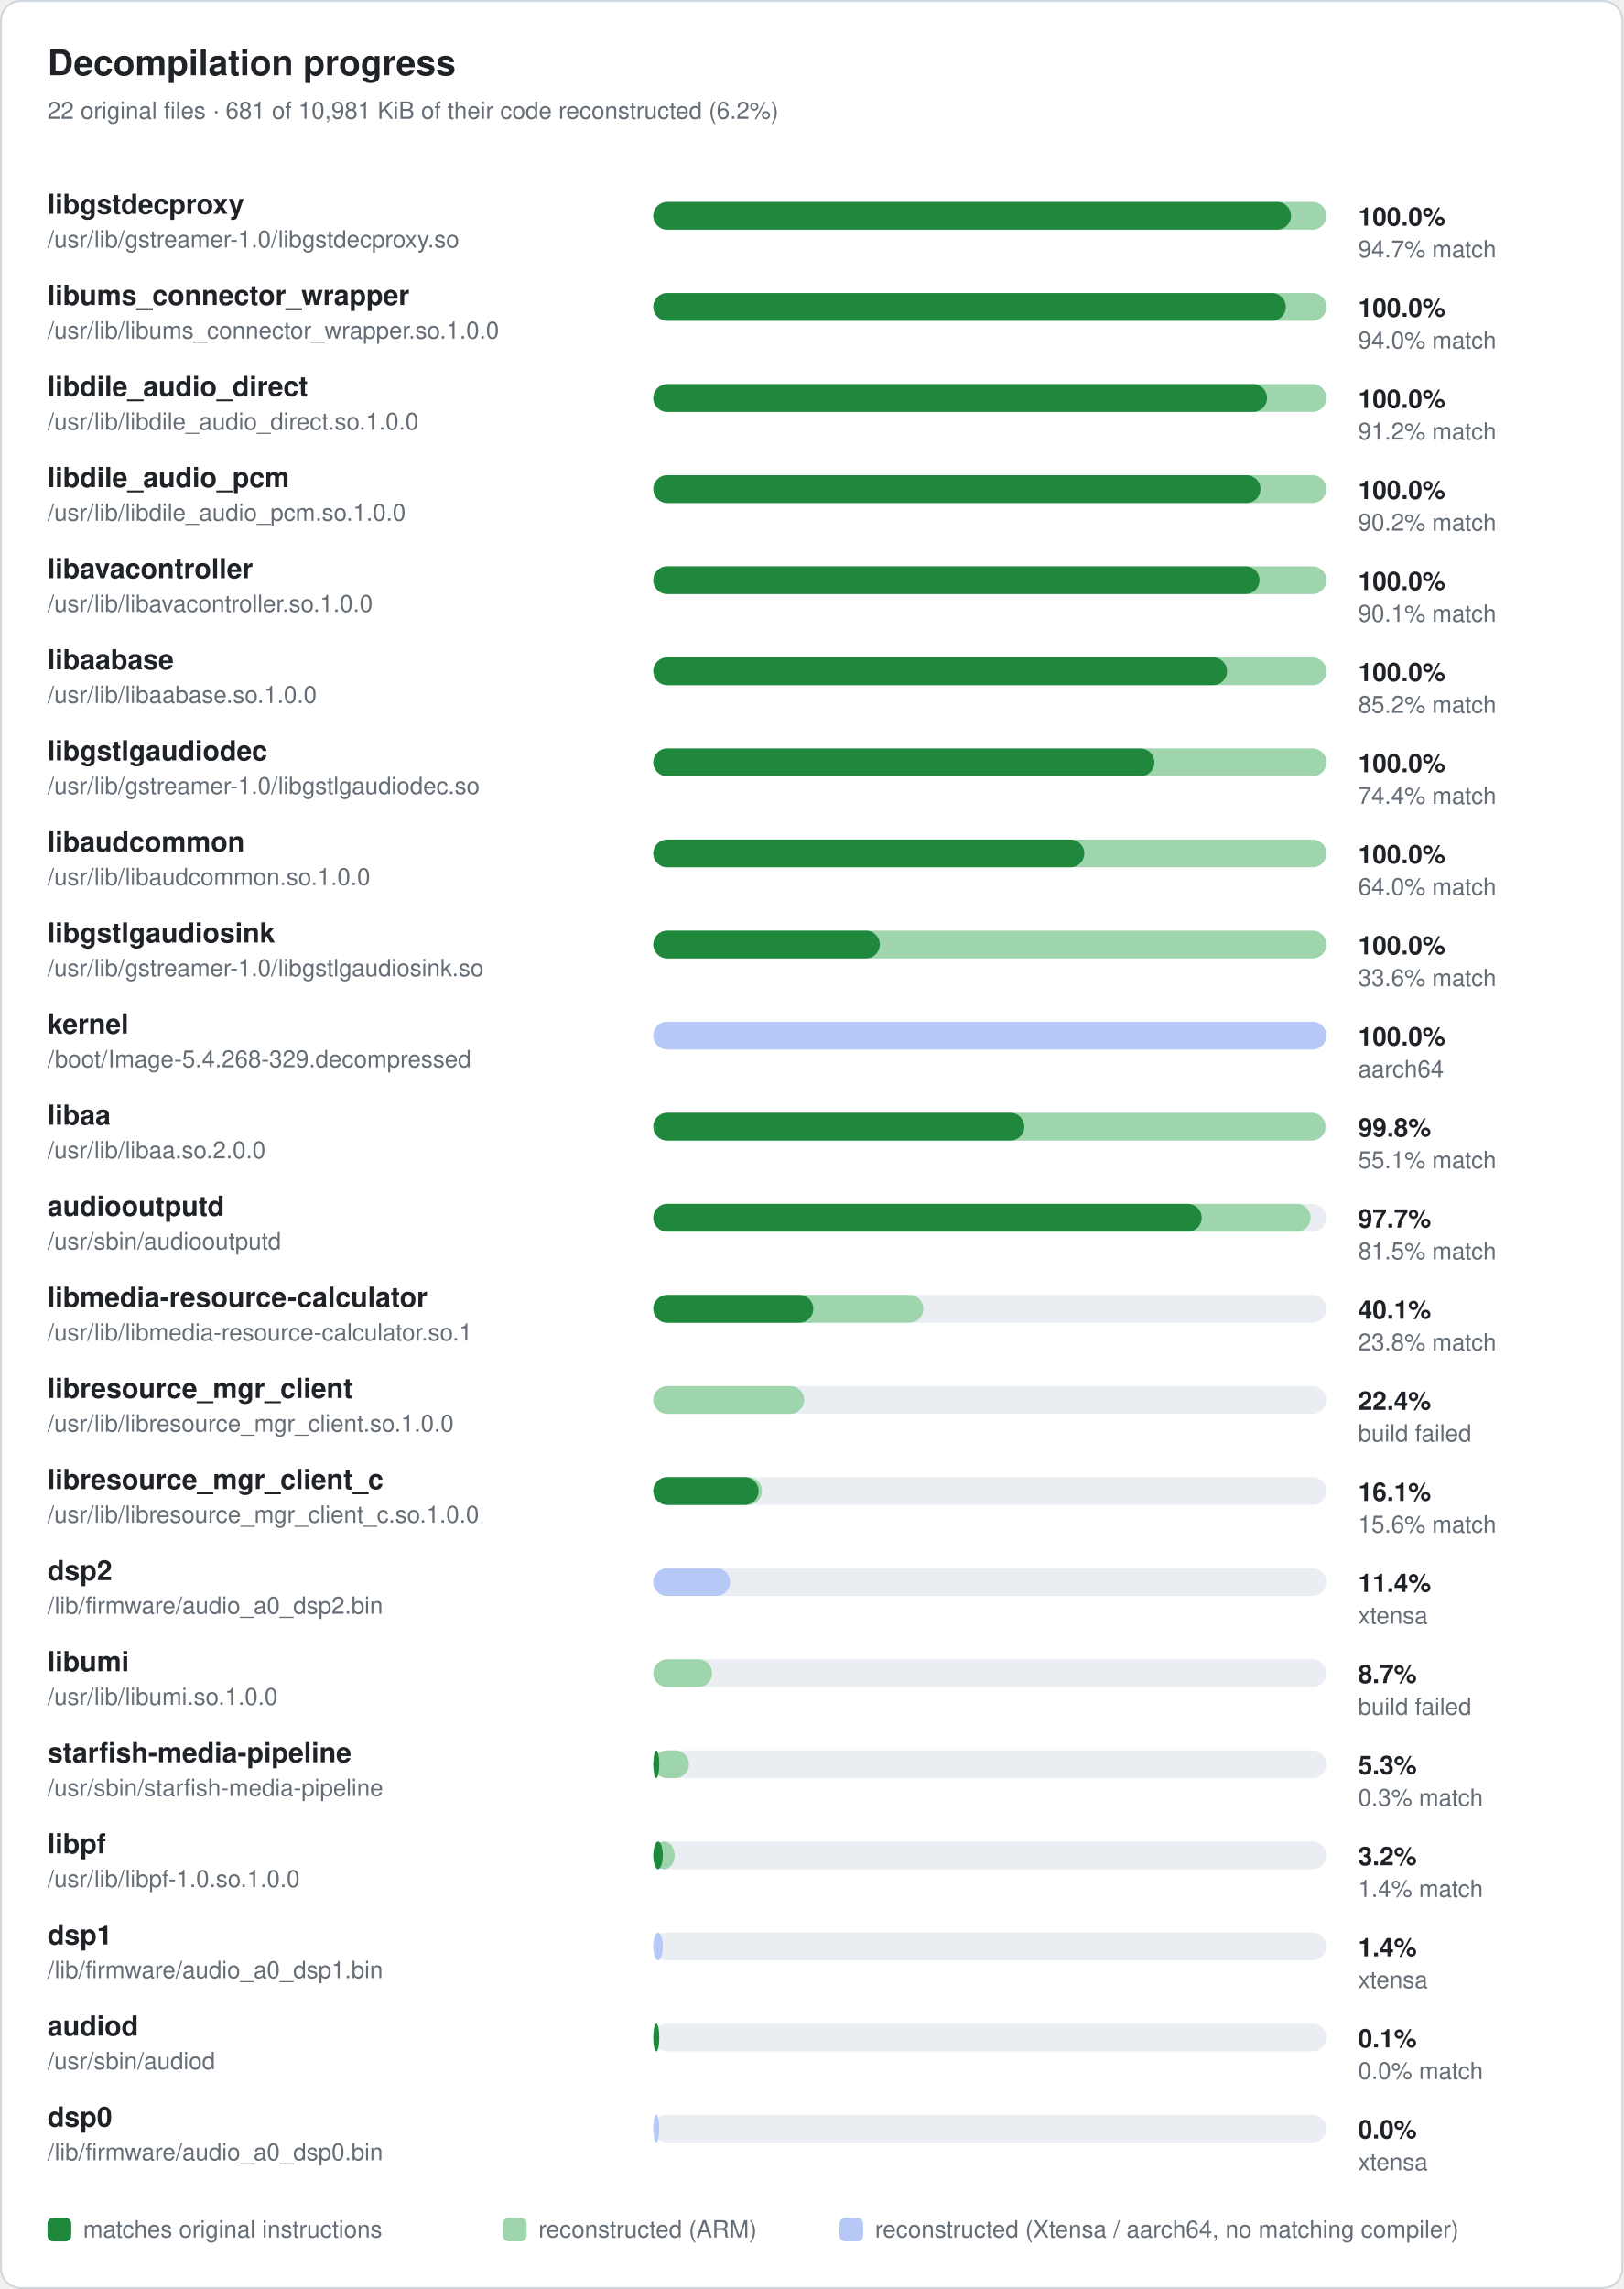
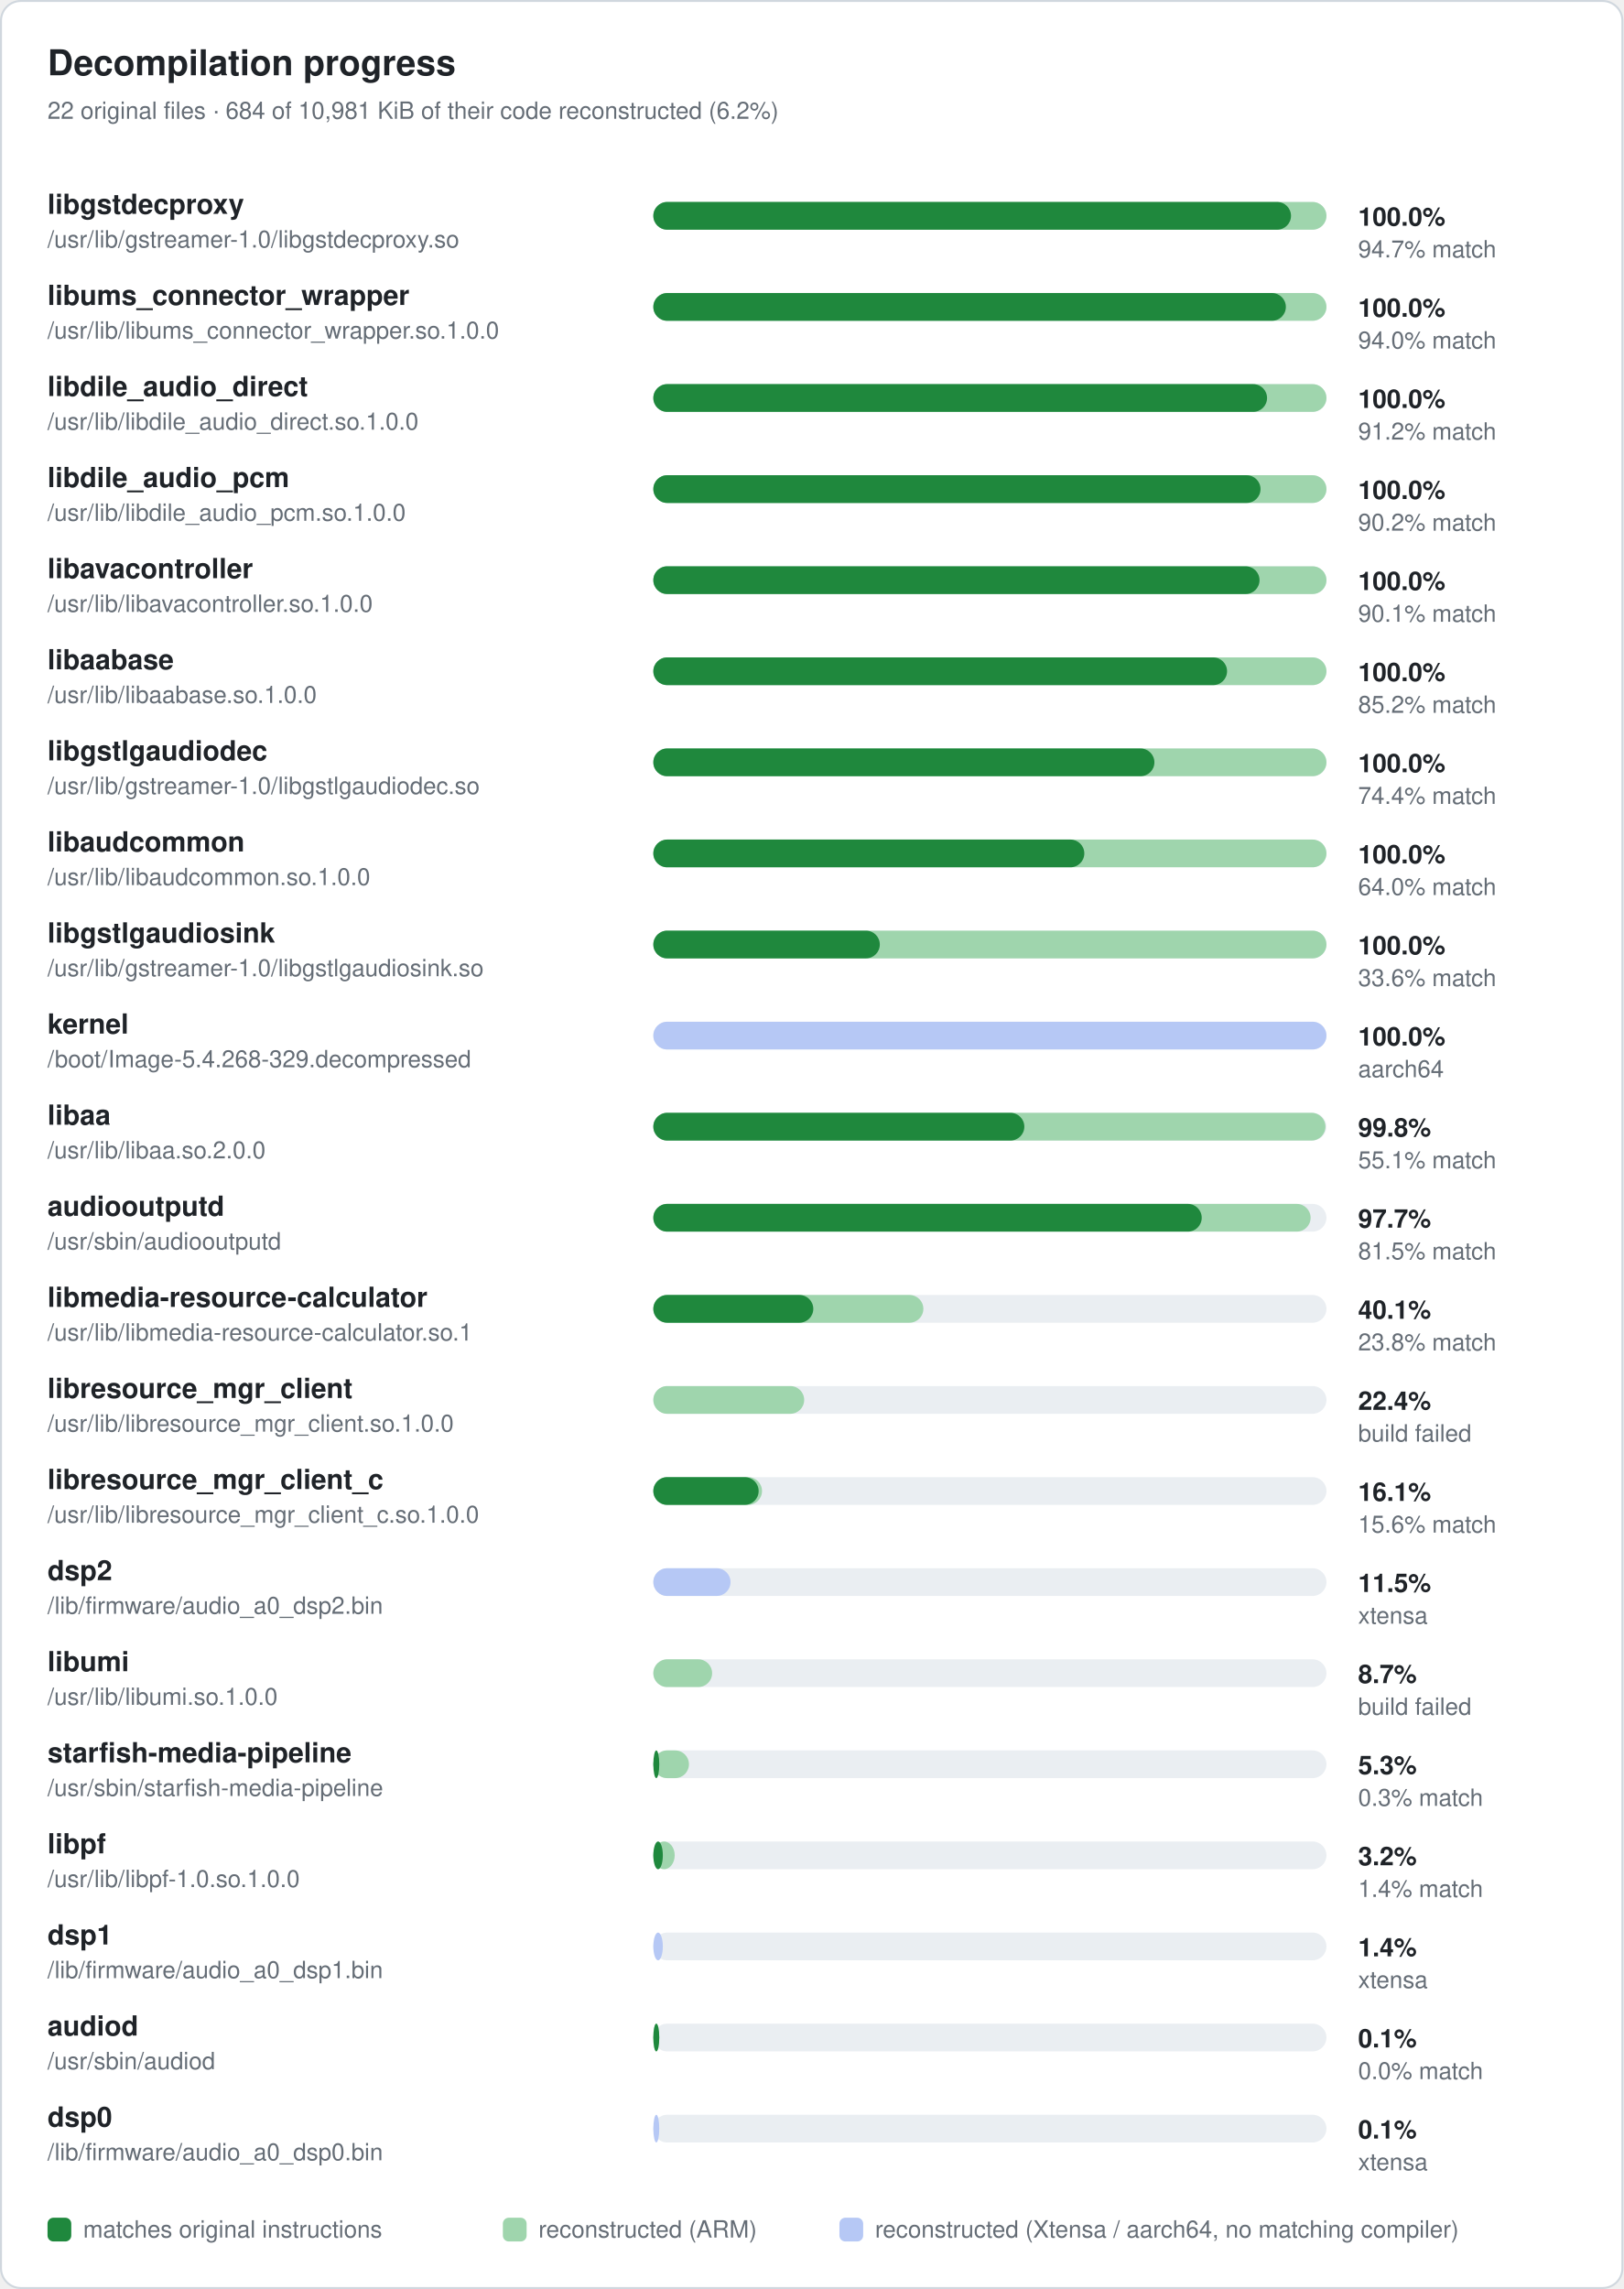
<svg xmlns="http://www.w3.org/2000/svg" width="820" height="1156" viewBox="0 0 820 1156" role="img" aria-label="Decompilation progress">
  <style>
  text { font-family: -apple-system, BlinkMacSystemFont, "Segoe UI", Helvetica, Arial, sans-serif; fill: #1f2328; }
  .title { font-size: 18px; font-weight: 600; }
  .sub, .path, .legend { font-size: 12px; fill: #656d76; }
  .name { font-size: 14px; font-weight: 600; }
  .pct { font-size: 13px; font-weight: 600; font-variant-numeric: tabular-nums; }
  .card { fill: #ffffff; stroke: #d0d7de; }
  .track { fill: #eaeef2; }
  .cov { fill: #9fd5ad; }
  .match { fill: #1f883d; }
  .dsp { fill: #b6c8f5; }
  @media (prefers-color-scheme: dark) {
    text { fill: #e6edf3; }
    .sub, .path, .legend { fill: #8d96a0; }
    .card { fill: #0d1117; stroke: #30363d; }
    .track { fill: #21262d; }
    .cov { fill: #2e6b3d; }
    .match { fill: #3fb950; }
    .dsp { fill: #3b5bab; }
  }
</style>
  <rect class="card" x="0.5" y="0.5" width="819" height="1155" rx="10" />
  <text class="title" x="24" y="38">Decompilation progress</text>
-   <text class="sub" x="24" y="60">22 original files · 681 of 10,981 KiB of their code reconstructed (6.2%)</text>
+   <text class="sub" x="24" y="60">22 original files · 684 of 10,981 KiB of their code reconstructed (6.2%)</text>
  <text class="name" x="24" y="108">libgstdecproxy</text>
  <text class="path" x="24" y="125">/usr/lib/gstreamer-1.0/libgstdecproxy.so</text>
  <rect class="track" x="330" y="102" width="340" height="14" rx="7" />
  <rect class="cov" x="330" y="102" width="340.0" height="14" rx="7" />
  <rect class="match" x="330" y="102" width="322.1" height="14" rx="7" />
  <text class="pct" x="686" y="114">100.0%</text>
  <text class="path" x="686" y="130">94.7% match</text>
  <text class="name" x="24" y="154">libums_connector_wrapper</text>
  <text class="path" x="24" y="171">/usr/lib/libums_connector_wrapper.so.1.0.0</text>
  <rect class="track" x="330" y="148" width="340" height="14" rx="7" />
  <rect class="cov" x="330" y="148" width="340.0" height="14" rx="7" />
  <rect class="match" x="330" y="148" width="319.5" height="14" rx="7" />
  <text class="pct" x="686" y="160">100.0%</text>
  <text class="path" x="686" y="176">94.0% match</text>
  <text class="name" x="24" y="200">libdile_audio_direct</text>
  <text class="path" x="24" y="217">/usr/lib/libdile_audio_direct.so.1.0.0</text>
  <rect class="track" x="330" y="194" width="340" height="14" rx="7" />
  <rect class="cov" x="330" y="194" width="340.0" height="14" rx="7" />
  <rect class="match" x="330" y="194" width="310.0" height="14" rx="7" />
  <text class="pct" x="686" y="206">100.0%</text>
  <text class="path" x="686" y="222">91.2% match</text>
  <text class="name" x="24" y="246">libdile_audio_pcm</text>
  <text class="path" x="24" y="263">/usr/lib/libdile_audio_pcm.so.1.0.0</text>
  <rect class="track" x="330" y="240" width="340" height="14" rx="7" />
  <rect class="cov" x="330" y="240" width="340.0" height="14" rx="7" />
  <rect class="match" x="330" y="240" width="306.7" height="14" rx="7" />
  <text class="pct" x="686" y="252">100.0%</text>
  <text class="path" x="686" y="268">90.2% match</text>
  <text class="name" x="24" y="292">libavacontroller</text>
  <text class="path" x="24" y="309">/usr/lib/libavacontroller.so.1.0.0</text>
  <rect class="track" x="330" y="286" width="340" height="14" rx="7" />
  <rect class="cov" x="330" y="286" width="340.0" height="14" rx="7" />
  <rect class="match" x="330" y="286" width="306.2" height="14" rx="7" />
  <text class="pct" x="686" y="298">100.0%</text>
  <text class="path" x="686" y="314">90.1% match</text>
  <text class="name" x="24" y="338">libaabase</text>
  <text class="path" x="24" y="355">/usr/lib/libaabase.so.1.0.0</text>
  <rect class="track" x="330" y="332" width="340" height="14" rx="7" />
  <rect class="cov" x="330" y="332" width="340.0" height="14" rx="7" />
  <rect class="match" x="330" y="332" width="289.8" height="14" rx="7" />
  <text class="pct" x="686" y="344">100.0%</text>
  <text class="path" x="686" y="360">85.2% match</text>
  <text class="name" x="24" y="384">libgstlgaudiodec</text>
  <text class="path" x="24" y="401">/usr/lib/gstreamer-1.0/libgstlgaudiodec.so</text>
  <rect class="track" x="330" y="378" width="340" height="14" rx="7" />
  <rect class="cov" x="330" y="378" width="340.0" height="14" rx="7" />
  <rect class="match" x="330" y="378" width="253.1" height="14" rx="7" />
  <text class="pct" x="686" y="390">100.0%</text>
  <text class="path" x="686" y="406">74.4% match</text>
  <text class="name" x="24" y="430">libaudcommon</text>
  <text class="path" x="24" y="447">/usr/lib/libaudcommon.so.1.0.0</text>
  <rect class="track" x="330" y="424" width="340" height="14" rx="7" />
  <rect class="cov" x="330" y="424" width="340.0" height="14" rx="7" />
  <rect class="match" x="330" y="424" width="217.7" height="14" rx="7" />
  <text class="pct" x="686" y="436">100.0%</text>
  <text class="path" x="686" y="452">64.0% match</text>
  <text class="name" x="24" y="476">libgstlgaudiosink</text>
  <text class="path" x="24" y="493">/usr/lib/gstreamer-1.0/libgstlgaudiosink.so</text>
  <rect class="track" x="330" y="470" width="340" height="14" rx="7" />
  <rect class="cov" x="330" y="470" width="340.0" height="14" rx="7" />
  <rect class="match" x="330" y="470" width="114.4" height="14" rx="7" />
  <text class="pct" x="686" y="482">100.0%</text>
  <text class="path" x="686" y="498">33.6% match</text>
  <text class="name" x="24" y="522">kernel</text>
  <text class="path" x="24" y="539">/boot/Image-5.4.268-329.decompressed</text>
  <rect class="track" x="330" y="516" width="340" height="14" rx="7" />
  <rect class="dsp" x="330" y="516" width="340.0" height="14" rx="7" />
  <text class="pct" x="686" y="528">100.0%</text>
  <text class="path" x="686" y="544">aarch64</text>
  <text class="name" x="24" y="568">libaa</text>
  <text class="path" x="24" y="585">/usr/lib/libaa.so.2.0.0</text>
  <rect class="track" x="330" y="562" width="340" height="14" rx="7" />
  <rect class="cov" x="330" y="562" width="339.5" height="14" rx="7" />
  <rect class="match" x="330" y="562" width="187.4" height="14" rx="7" />
  <text class="pct" x="686" y="574">99.8%</text>
  <text class="path" x="686" y="590">55.1% match</text>
  <text class="name" x="24" y="614">audiooutputd</text>
  <text class="path" x="24" y="631">/usr/sbin/audiooutputd</text>
  <rect class="track" x="330" y="608" width="340" height="14" rx="7" />
  <rect class="cov" x="330" y="608" width="332.0" height="14" rx="7" />
  <rect class="match" x="330" y="608" width="277.0" height="14" rx="7" />
  <text class="pct" x="686" y="620">97.7%</text>
  <text class="path" x="686" y="636">81.5% match</text>
  <text class="name" x="24" y="660">libmedia-resource-calculator</text>
  <text class="path" x="24" y="677">/usr/lib/libmedia-resource-calculator.so.1</text>
  <rect class="track" x="330" y="654" width="340" height="14" rx="7" />
  <rect class="cov" x="330" y="654" width="136.4" height="14" rx="7" />
  <rect class="match" x="330" y="654" width="80.8" height="14" rx="7" />
  <text class="pct" x="686" y="666">40.1%</text>
  <text class="path" x="686" y="682">23.8% match</text>
  <text class="name" x="24" y="706">libresource_mgr_client</text>
  <text class="path" x="24" y="723">/usr/lib/libresource_mgr_client.so.1.0.0</text>
  <rect class="track" x="330" y="700" width="340" height="14" rx="7" />
  <rect class="cov" x="330" y="700" width="76.2" height="14" rx="7" />
  <text class="pct" x="686" y="712">22.4%</text>
  <text class="path" x="686" y="728">build failed</text>
  <text class="name" x="24" y="752">libresource_mgr_client_c</text>
  <text class="path" x="24" y="769">/usr/lib/libresource_mgr_client_c.so.1.0.0</text>
  <rect class="track" x="330" y="746" width="340" height="14" rx="7" />
  <rect class="cov" x="330" y="746" width="54.9" height="14" rx="7" />
  <rect class="match" x="330" y="746" width="53.2" height="14" rx="7" />
  <text class="pct" x="686" y="758">16.1%</text>
  <text class="path" x="686" y="774">15.6% match</text>
  <text class="name" x="24" y="798">dsp2</text>
  <text class="path" x="24" y="815">/lib/firmware/audio_a0_dsp2.bin</text>
  <rect class="track" x="330" y="792" width="340" height="14" rx="7" />
-   <rect class="dsp" x="330" y="792" width="38.8" height="14" rx="7" />
-   <text class="pct" x="686" y="804">11.4%</text>
+   <rect class="dsp" x="330" y="792" width="39.0" height="14" rx="7" />
+   <text class="pct" x="686" y="804">11.5%</text>
  <text class="path" x="686" y="820">xtensa</text>
  <text class="name" x="24" y="844">libumi</text>
  <text class="path" x="24" y="861">/usr/lib/libumi.so.1.0.0</text>
  <rect class="track" x="330" y="838" width="340" height="14" rx="7" />
  <rect class="cov" x="330" y="838" width="29.7" height="14" rx="7" />
  <text class="pct" x="686" y="850">8.7%</text>
  <text class="path" x="686" y="866">build failed</text>
  <text class="name" x="24" y="890">starfish-media-pipeline</text>
  <text class="path" x="24" y="907">/usr/sbin/starfish-media-pipeline</text>
  <rect class="track" x="330" y="884" width="340" height="14" rx="7" />
  <rect class="cov" x="330" y="884" width="18.0" height="14" rx="7" />
  <rect class="match" x="330" y="884" width="3.0" height="14" rx="7" />
  <text class="pct" x="686" y="896">5.3%</text>
  <text class="path" x="686" y="912">0.3% match</text>
  <text class="name" x="24" y="936">libpf</text>
  <text class="path" x="24" y="953">/usr/lib/libpf-1.0.so.1.0.0</text>
  <rect class="track" x="330" y="930" width="340" height="14" rx="7" />
  <rect class="cov" x="330" y="930" width="10.8" height="14" rx="7" />
  <rect class="match" x="330" y="930" width="4.8" height="14" rx="7" />
  <text class="pct" x="686" y="942">3.2%</text>
  <text class="path" x="686" y="958">1.4% match</text>
  <text class="name" x="24" y="982">dsp1</text>
  <text class="path" x="24" y="999">/lib/firmware/audio_a0_dsp1.bin</text>
  <rect class="track" x="330" y="976" width="340" height="14" rx="7" />
  <rect class="dsp" x="330" y="976" width="4.8" height="14" rx="7" />
  <text class="pct" x="686" y="988">1.4%</text>
  <text class="path" x="686" y="1004">xtensa</text>
  <text class="name" x="24" y="1028">audiod</text>
  <text class="path" x="24" y="1045">/usr/sbin/audiod</text>
  <rect class="track" x="330" y="1022" width="340" height="14" rx="7" />
  <rect class="cov" x="330" y="1022" width="3.0" height="14" rx="7" />
  <rect class="match" x="330" y="1022" width="3.0" height="14" rx="7" />
  <text class="pct" x="686" y="1034">0.1%</text>
  <text class="path" x="686" y="1050">0.0% match</text>
  <text class="name" x="24" y="1074">dsp0</text>
  <text class="path" x="24" y="1091">/lib/firmware/audio_a0_dsp0.bin</text>
  <rect class="track" x="330" y="1068" width="340" height="14" rx="7" />
  <rect class="dsp" x="330" y="1068" width="3.0" height="14" rx="7" />
-   <text class="pct" x="686" y="1080">0.0%</text>
+   <text class="pct" x="686" y="1080">0.1%</text>
  <text class="path" x="686" y="1096">xtensa</text>
  <rect class="match" x="24" y="1120" width="12" height="12" rx="3" />
  <text class="legend" x="42" y="1130">matches original instructions</text>
  <rect class="cov" x="254" y="1120" width="12" height="12" rx="3" />
  <text class="legend" x="272" y="1130">reconstructed (ARM)</text>
  <rect class="dsp" x="424" y="1120" width="12" height="12" rx="3" />
  <text class="legend" x="442" y="1130">reconstructed (Xtensa / aarch64, no matching compiler)</text>
</svg>
